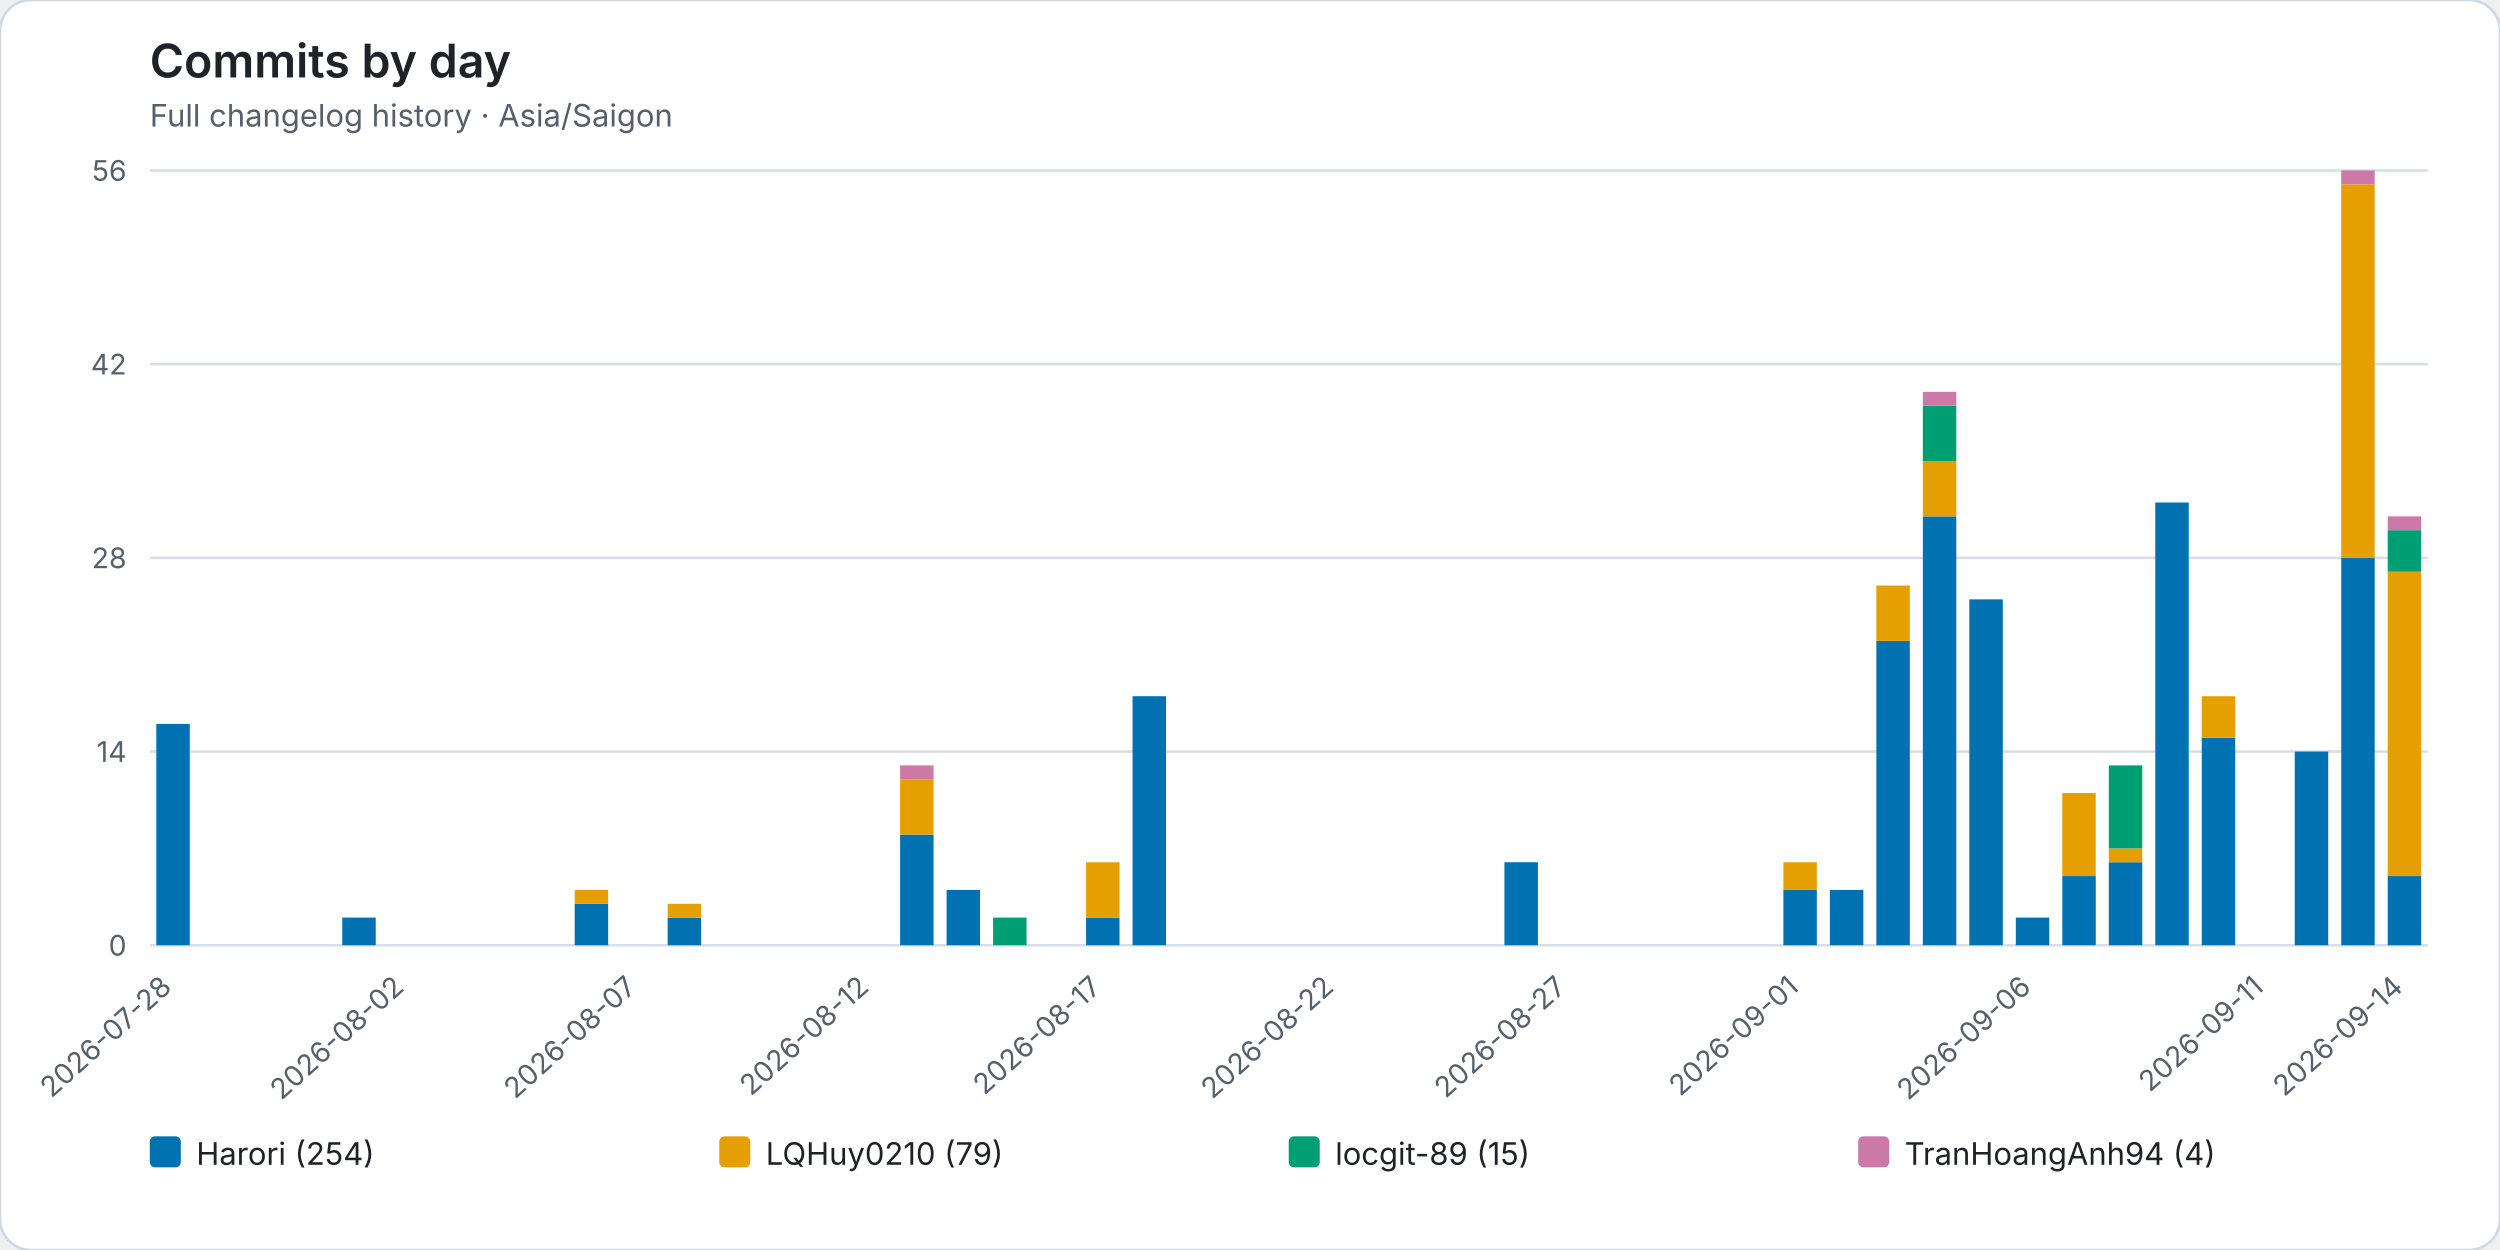
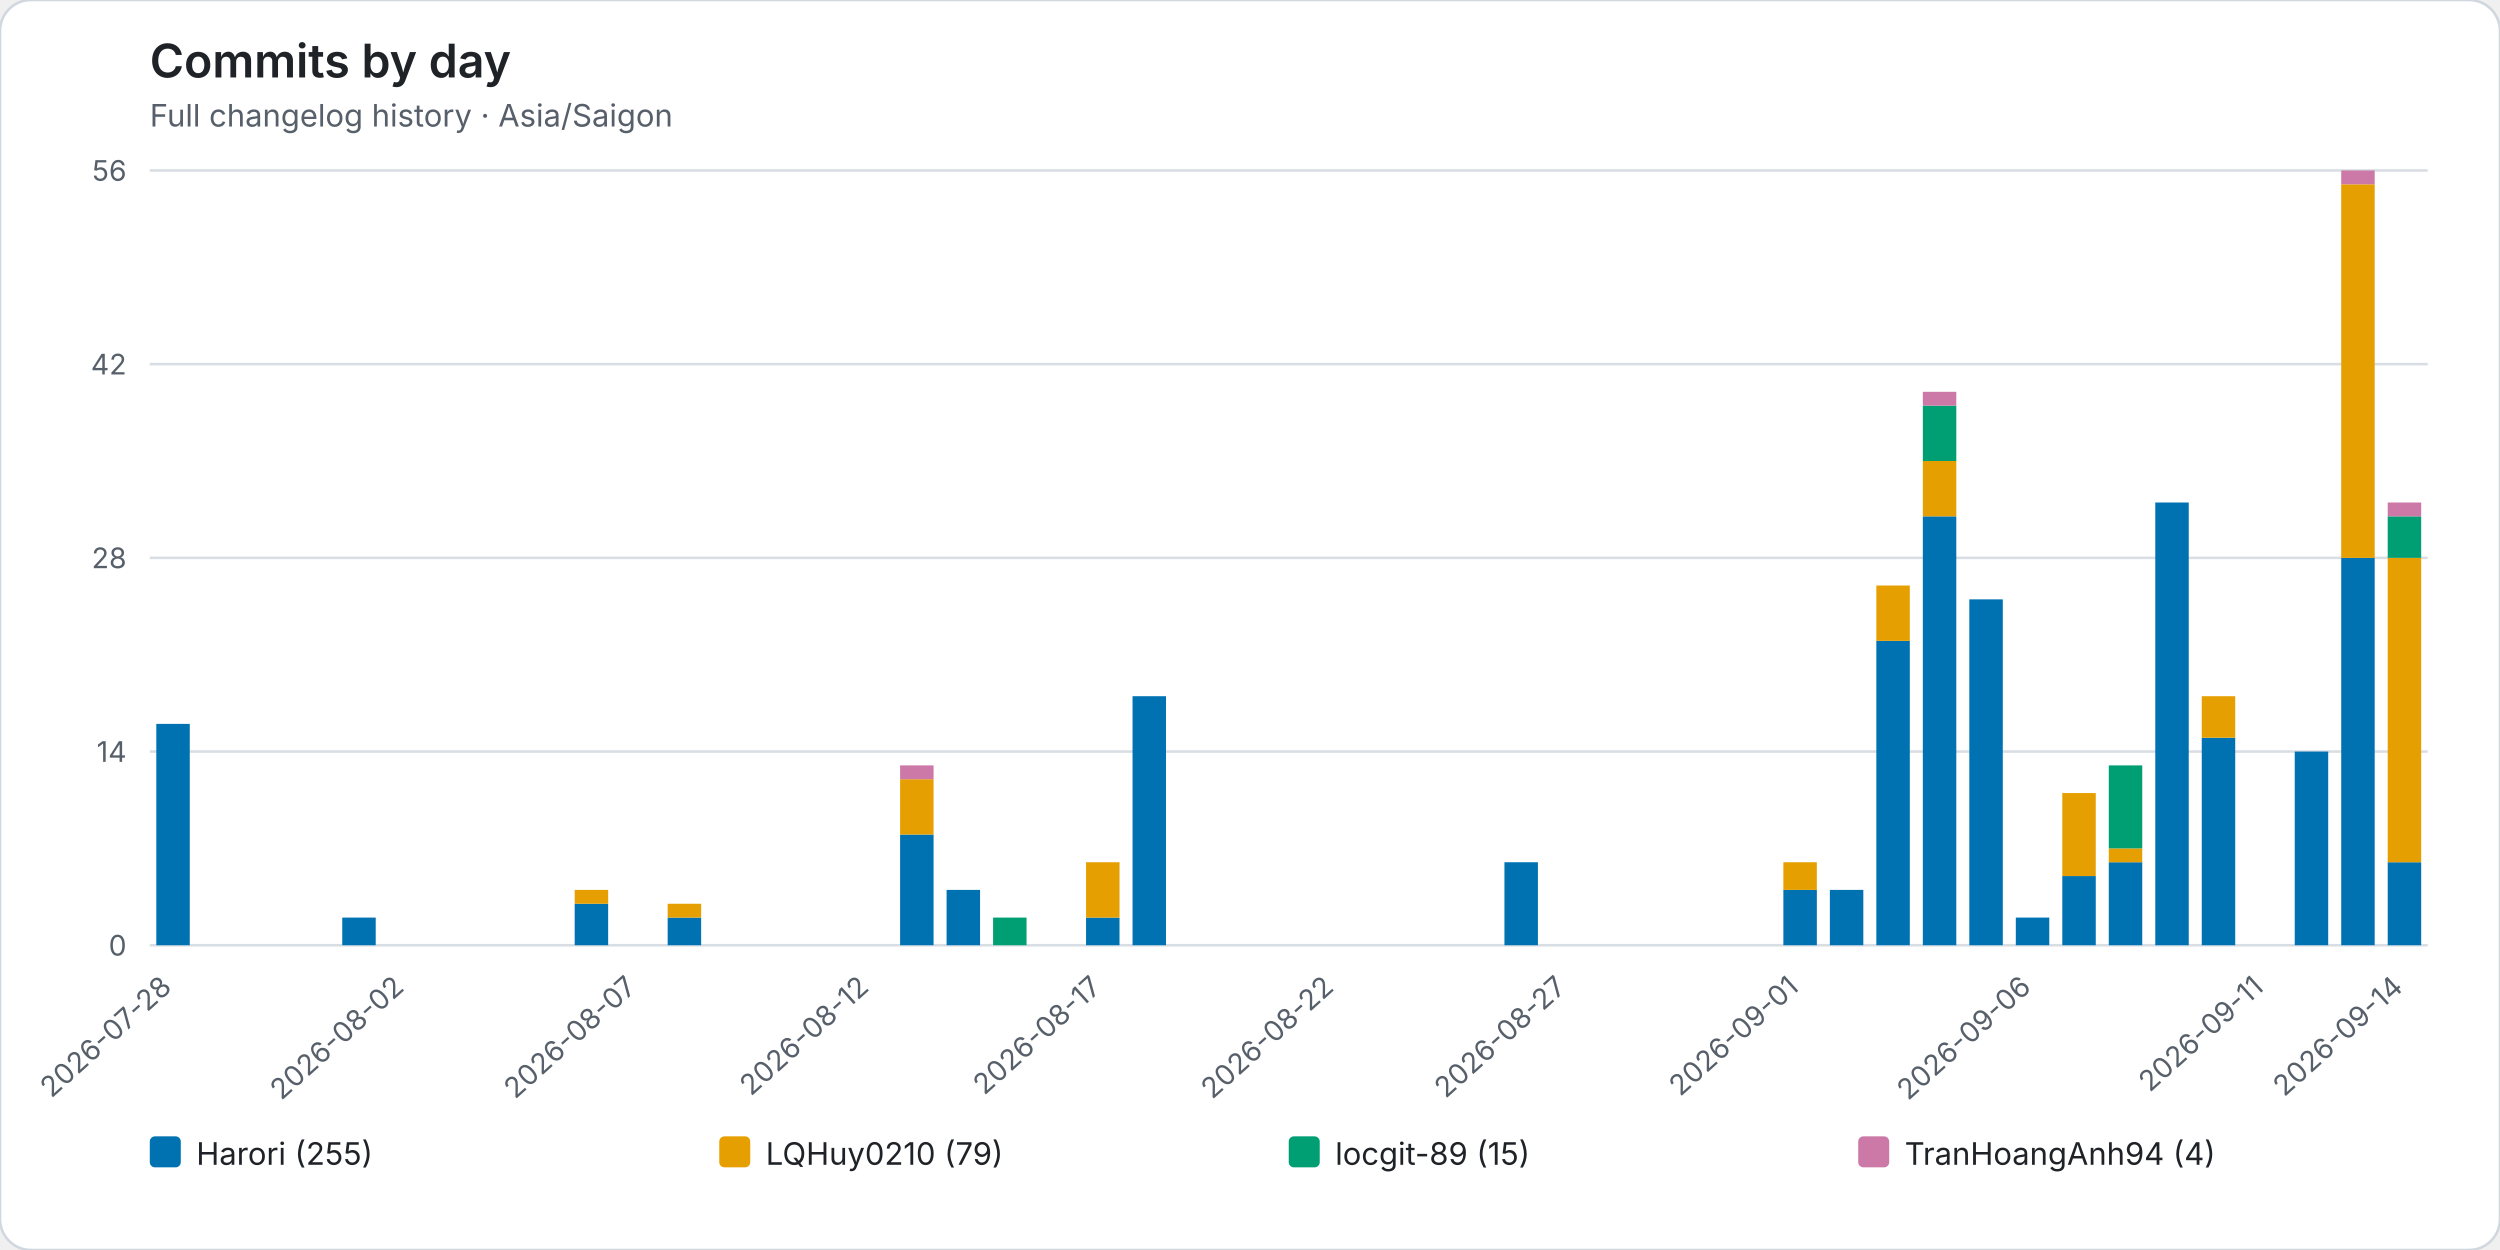
<svg xmlns="http://www.w3.org/2000/svg" role="img" viewBox="0 0 968 484">
  <rect width="968" height="484" rx="12" fill="#ffffff" stroke="#d0d7de" />
  <style>text{font-family:system-ui,-apple-system,BlinkMacSystemFont,"Segoe UI",sans-serif}.axis{fill:#57606a;font-size:11px}.heading{fill:#1f2328;font-size:18px;font-weight:600}.subheading{fill:#57606a;font-size:12px}.grid{stroke:#d8dee4;stroke-width:1}.legend{fill:#1f2328;font-size:12px}</style>
  <text class="heading" x="58" y="30">Commits by day</text>
  <text class="subheading" x="58" y="49">Full changelog history · Asia/Saigon</text>
  <line class="grid" x1="58" y1="366.00" x2="940" y2="366.00" />
  <text class="axis" x="49" y="370.00" text-anchor="end">0</text>
  <line class="grid" x1="58" y1="291.00" x2="940" y2="291.00" />
  <text class="axis" x="49" y="295.00" text-anchor="end">14</text>
  <line class="grid" x1="58" y1="216.00" x2="940" y2="216.00" />
  <text class="axis" x="49" y="220.00" text-anchor="end">28</text>
  <line class="grid" x1="58" y1="141.00" x2="940" y2="141.00" />
  <text class="axis" x="49" y="145.00" text-anchor="end">42</text>
  <line class="grid" x1="58" y1="66.00" x2="940" y2="66.00" />
  <text class="axis" x="49" y="70.00" text-anchor="end">56</text>
  <g data-date="2026-07-28">
    <rect x="60.52" y="280.29" width="12.96" height="85.71" fill="#0072B2" />
  </g>
  <text class="axis" x="67.00" y="383" text-anchor="end" transform="rotate(-42 67.00 383)">2026-07-28</text>
  <g data-date="2026-07-29">
  </g>
  <g data-date="2026-07-30">
  </g>
  <g data-date="2026-07-31">
  </g>
  <g data-date="2026-08-01">
    <rect x="132.52" y="355.29" width="12.96" height="10.71" fill="#0072B2" />
  </g>
  <g data-date="2026-08-02">
  </g>
  <text class="axis" x="157.00" y="383" text-anchor="end" transform="rotate(-42 157.00 383)">2026-08-02</text>
  <g data-date="2026-08-03">
  </g>
  <g data-date="2026-08-04">
  </g>
  <g data-date="2026-08-05">
  </g>
  <g data-date="2026-08-06">
    <rect x="222.52" y="349.93" width="12.96" height="16.07" fill="#0072B2" />
    <rect x="222.52" y="344.57" width="12.96" height="5.36" fill="#E69F00" />
  </g>
  <g data-date="2026-08-07">
  </g>
  <text class="axis" x="247.00" y="383" text-anchor="end" transform="rotate(-42 247.00 383)">2026-08-07</text>
  <g data-date="2026-08-08">
    <rect x="258.52" y="355.29" width="12.96" height="10.71" fill="#0072B2" />
    <rect x="258.52" y="349.93" width="12.96" height="5.36" fill="#E69F00" />
  </g>
  <g data-date="2026-08-09">
  </g>
  <g data-date="2026-08-10">
  </g>
  <g data-date="2026-08-11">
  </g>
  <g data-date="2026-08-12">
  </g>
  <text class="axis" x="337.00" y="383" text-anchor="end" transform="rotate(-42 337.00 383)">2026-08-12</text>
  <g data-date="2026-08-13">
    <rect x="348.52" y="323.14" width="12.96" height="42.86" fill="#0072B2" />
    <rect x="348.52" y="301.71" width="12.96" height="21.43" fill="#E69F00" />
    <rect x="348.52" y="296.36" width="12.96" height="5.36" fill="#CC79A7" />
  </g>
  <g data-date="2026-08-14">
    <rect x="366.52" y="344.57" width="12.96" height="21.43" fill="#0072B2" />
  </g>
  <g data-date="2026-08-15">
    <rect x="384.52" y="355.29" width="12.96" height="10.71" fill="#009E73" />
  </g>
  <g data-date="2026-08-16">
  </g>
  <g data-date="2026-08-17">
    <rect x="420.52" y="355.29" width="12.96" height="10.71" fill="#0072B2" />
    <rect x="420.52" y="333.86" width="12.96" height="21.43" fill="#E69F00" />
  </g>
  <text class="axis" x="427.00" y="383" text-anchor="end" transform="rotate(-42 427.00 383)">2026-08-17</text>
  <g data-date="2026-08-18">
    <rect x="438.52" y="269.57" width="12.96" height="96.43" fill="#0072B2" />
  </g>
  <g data-date="2026-08-19">
  </g>
  <g data-date="2026-08-20">
  </g>
  <g data-date="2026-08-21">
  </g>
  <g data-date="2026-08-22">
  </g>
  <text class="axis" x="517.00" y="383" text-anchor="end" transform="rotate(-42 517.00 383)">2026-08-22</text>
  <g data-date="2026-08-23">
  </g>
  <g data-date="2026-08-24">
  </g>
  <g data-date="2026-08-25">
  </g>
  <g data-date="2026-08-26">
    <rect x="582.52" y="333.86" width="12.96" height="32.14" fill="#0072B2" />
  </g>
  <g data-date="2026-08-27">
  </g>
  <text class="axis" x="607.00" y="383" text-anchor="end" transform="rotate(-42 607.00 383)">2026-08-27</text>
  <g data-date="2026-08-28">
  </g>
  <g data-date="2026-08-29">
  </g>
  <g data-date="2026-08-30">
  </g>
  <g data-date="2026-08-31">
  </g>
  <g data-date="2026-09-01">
    <rect x="690.52" y="344.57" width="12.96" height="21.43" fill="#0072B2" />
    <rect x="690.52" y="333.86" width="12.96" height="10.71" fill="#E69F00" />
  </g>
  <text class="axis" x="697.00" y="383" text-anchor="end" transform="rotate(-42 697.00 383)">2026-09-01</text>
  <g data-date="2026-09-02">
    <rect x="708.52" y="344.57" width="12.96" height="21.43" fill="#0072B2" />
  </g>
  <g data-date="2026-09-03">
    <rect x="726.52" y="248.14" width="12.96" height="117.86" fill="#0072B2" />
    <rect x="726.52" y="226.71" width="12.96" height="21.43" fill="#E69F00" />
  </g>
  <g data-date="2026-09-04">
    <rect x="744.52" y="199.93" width="12.96" height="166.07" fill="#0072B2" />
    <rect x="744.52" y="178.50" width="12.96" height="21.43" fill="#E69F00" />
    <rect x="744.52" y="157.07" width="12.96" height="21.43" fill="#009E73" />
    <rect x="744.52" y="151.71" width="12.96" height="5.36" fill="#CC79A7" />
  </g>
  <g data-date="2026-09-05">
    <rect x="762.52" y="232.07" width="12.96" height="133.93" fill="#0072B2" />
  </g>
  <g data-date="2026-09-06">
    <rect x="780.52" y="355.29" width="12.96" height="10.71" fill="#0072B2" />
  </g>
  <text class="axis" x="787.00" y="383" text-anchor="end" transform="rotate(-42 787.00 383)">2026-09-06</text>
  <g data-date="2026-09-07">
    <rect x="798.52" y="339.21" width="12.96" height="26.79" fill="#0072B2" />
    <rect x="798.52" y="307.07" width="12.96" height="32.14" fill="#E69F00" />
  </g>
  <g data-date="2026-09-08">
    <rect x="816.52" y="333.86" width="12.96" height="32.14" fill="#0072B2" />
    <rect x="816.52" y="328.50" width="12.96" height="5.36" fill="#E69F00" />
    <rect x="816.52" y="296.36" width="12.96" height="32.14" fill="#009E73" />
  </g>
  <g data-date="2026-09-09">
    <rect x="834.52" y="194.57" width="12.96" height="171.43" fill="#0072B2" />
  </g>
  <g data-date="2026-09-10">
    <rect x="852.52" y="285.64" width="12.96" height="80.36" fill="#0072B2" />
    <rect x="852.52" y="269.57" width="12.96" height="16.07" fill="#E69F00" />
  </g>
  <g data-date="2026-09-11">
  </g>
  <text class="axis" x="877.00" y="383" text-anchor="end" transform="rotate(-42 877.00 383)">2026-09-11</text>
  <g data-date="2026-09-12">
    <rect x="888.52" y="291.00" width="12.96" height="75.00" fill="#0072B2" />
  </g>
  <g data-date="2026-09-13">
    <rect x="906.52" y="216.00" width="12.96" height="150.00" fill="#0072B2" />
    <rect x="906.52" y="71.36" width="12.96" height="144.64" fill="#E69F00" />
    <rect x="906.52" y="66.00" width="12.96" height="5.36" fill="#CC79A7" />
  </g>
  <g data-date="2026-09-14">
-     <rect x="924.52" y="339.21" width="12.96" height="26.79" fill="#0072B2" />
-     <rect x="924.52" y="221.36" width="12.96" height="117.86" fill="#E69F00" />
-     <rect x="924.52" y="205.29" width="12.96" height="16.07" fill="#009E73" />
-     <rect x="924.52" y="199.93" width="12.96" height="5.36" fill="#CC79A7" />
+     <rect x="924.52" y="333.86" width="12.96" height="32.14" fill="#0072B2" />
+     <rect x="924.52" y="216.00" width="12.96" height="117.86" fill="#E69F00" />
+     <rect x="924.52" y="199.93" width="12.96" height="16.07" fill="#009E73" />
+     <rect x="924.52" y="194.57" width="12.96" height="5.36" fill="#CC79A7" />
  </g>
  <text class="axis" x="931.00" y="383" text-anchor="end" transform="rotate(-42 931.00 383)">2026-09-14</text>
  <rect x="58.00" y="440" width="12" height="12" rx="2" fill="#0072B2" />
-   <text class="legend" x="76.00" y="451">Harori (254)</text>
+   <text class="legend" x="76.00" y="451">Harori (255)</text>
  <rect x="278.50" y="440" width="12" height="12" rx="2" fill="#E69F00" />
  <text class="legend" x="296.50" y="451">LQHuy0210 (79)</text>
  <rect x="499.00" y="440" width="12" height="12" rx="2" fill="#009E73" />
  <text class="legend" x="517.00" y="451">locgit-89 (15)</text>
  <rect x="719.50" y="440" width="12" height="12" rx="2" fill="#CC79A7" />
  <text class="legend" x="737.50" y="451">TranHoangAnh94 (4)</text>
</svg>
